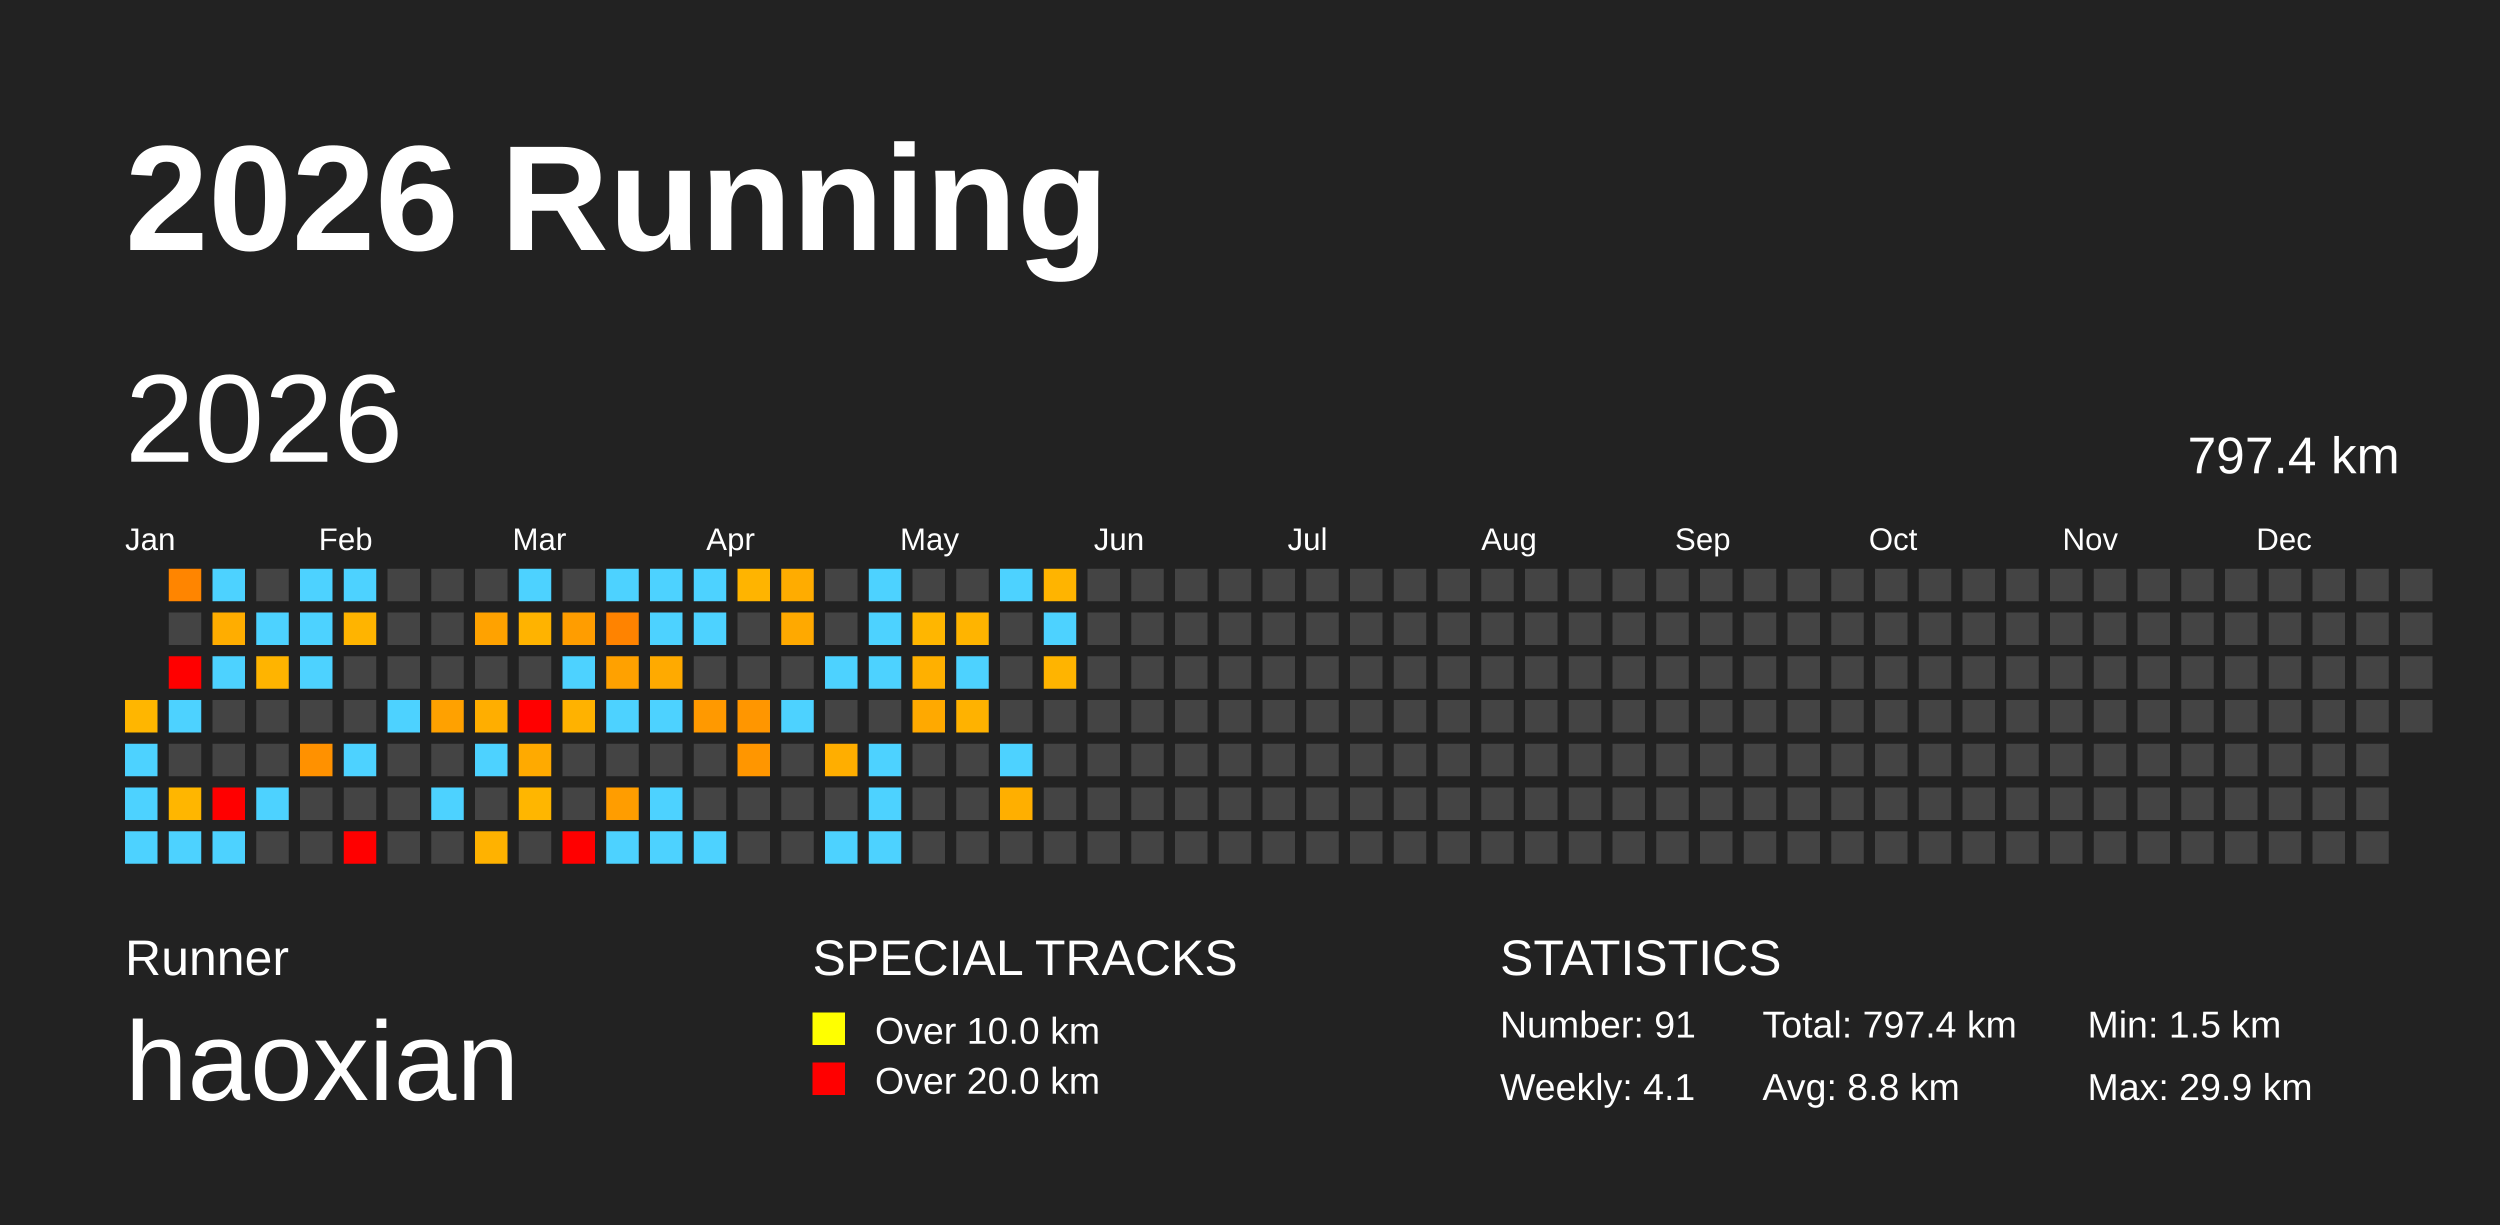
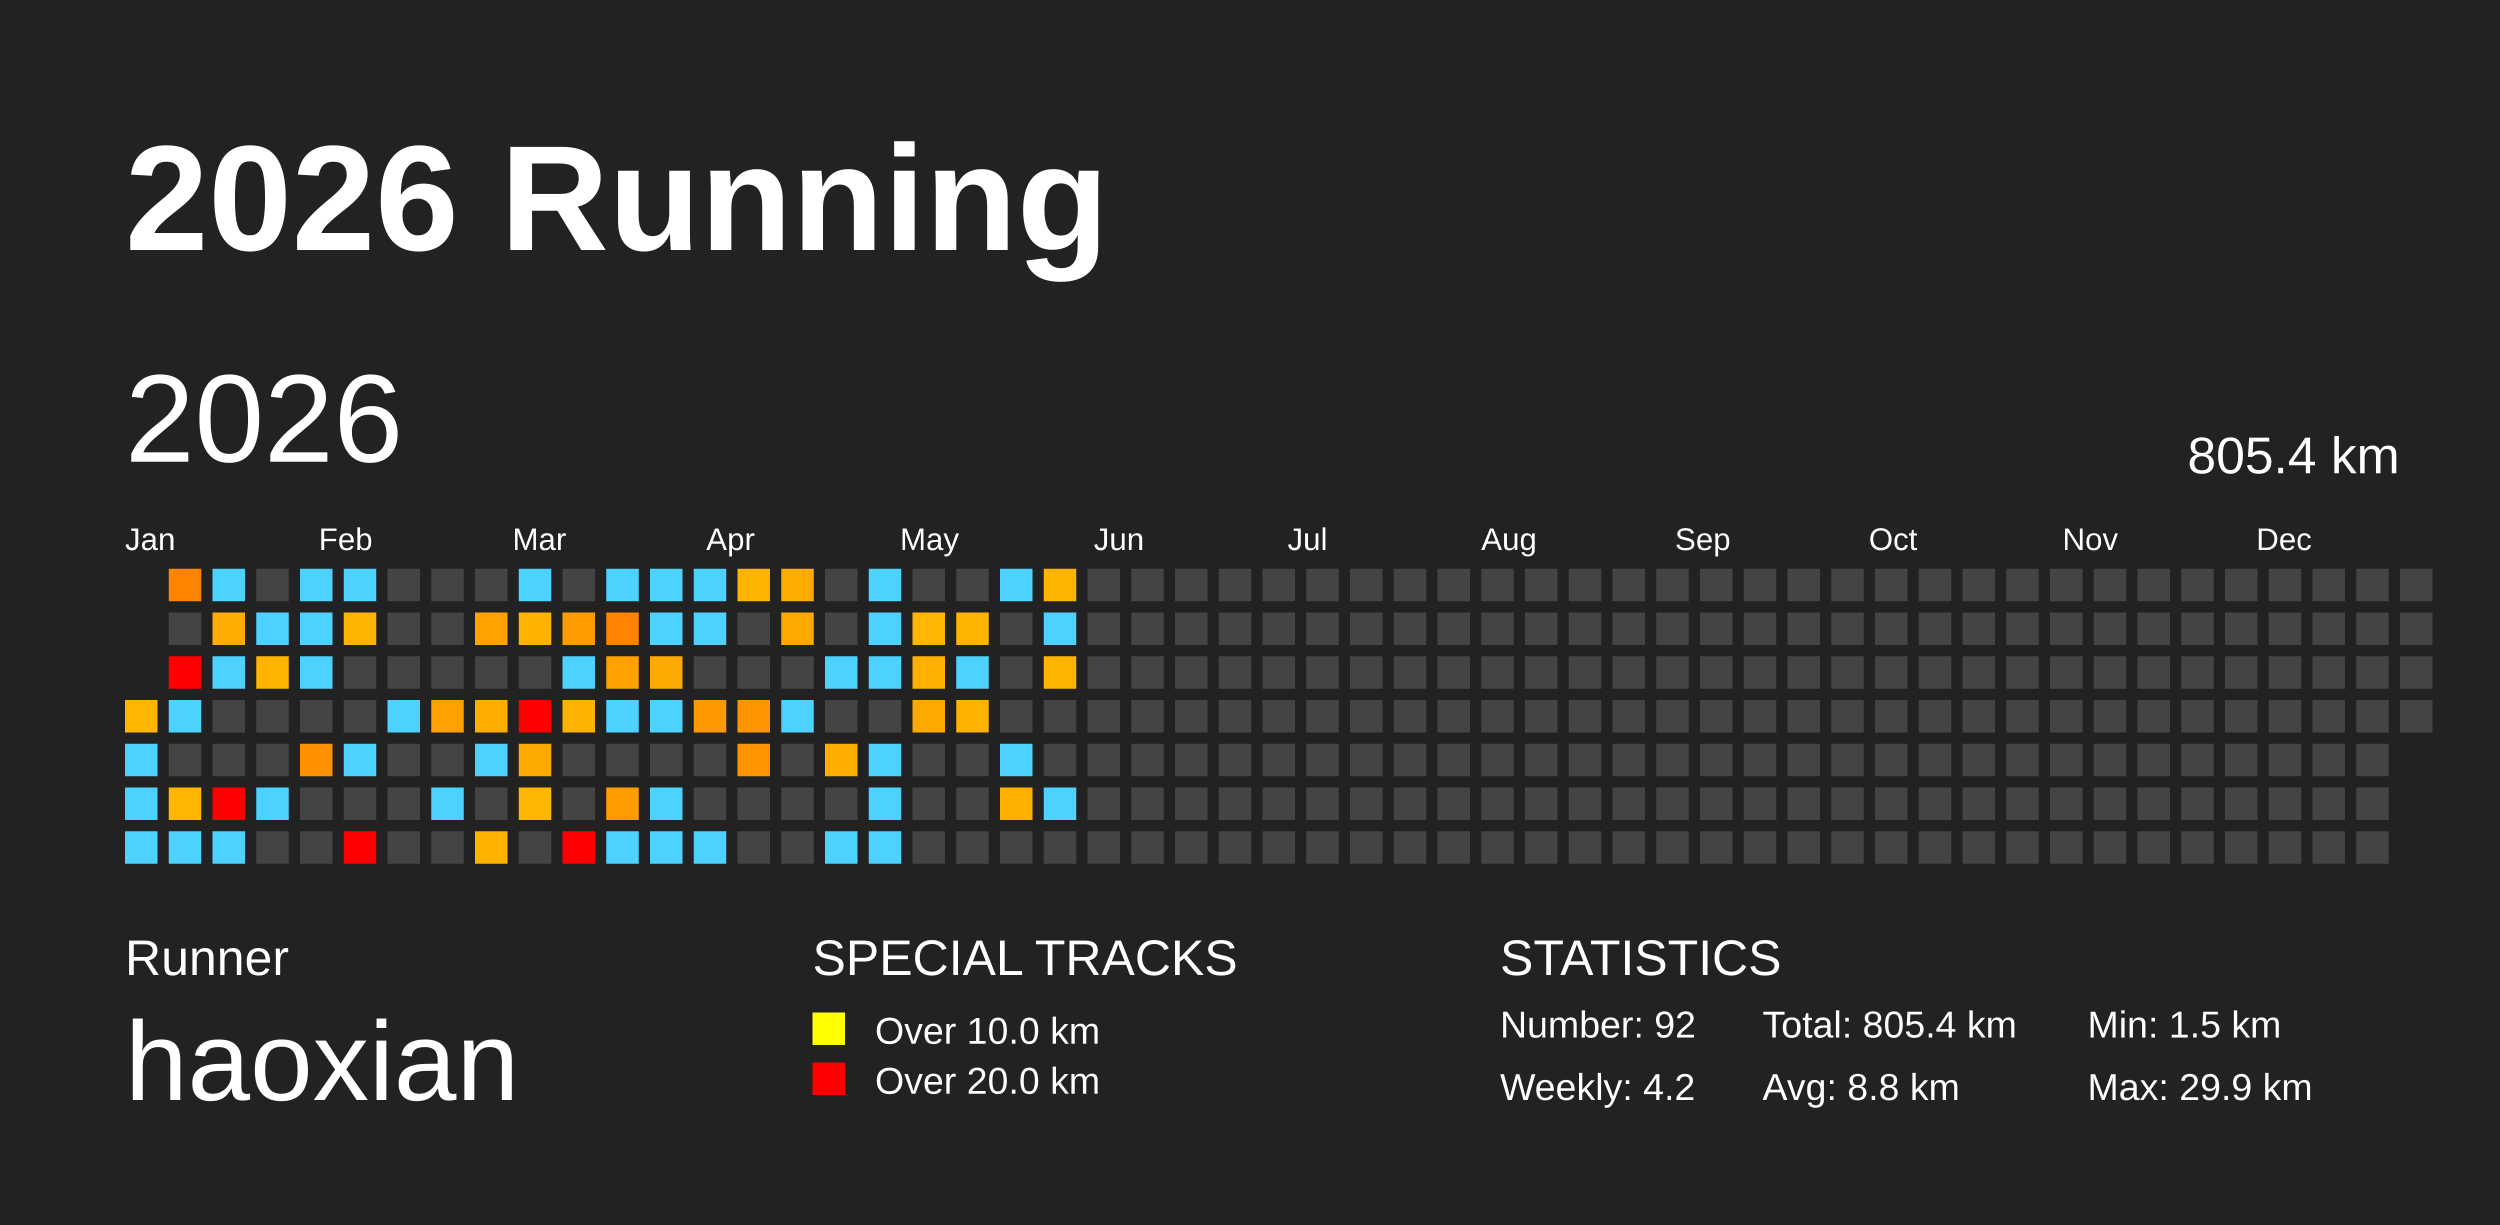
<svg xmlns="http://www.w3.org/2000/svg" baseProfile="full" height="98mm" version="1.1" viewBox="0,0,200,98" width="200mm">
  <defs />
  <rect fill="#222222" height="98" width="200" x="0" y="0" />
  <text fill="#FFFFFF" style="font-size:12px; font-family:Arial; font-weight:bold;" x="10" y="20">2026 Running</text>
  <text fill="#FFFFFF" style="font-size:4px; font-family:Arial" x="10" y="78">Runner</text>
  <text fill="#FFFFFF" style="font-size:9px; font-family:Arial" x="10" y="88">haoxian</text>
  <text fill="#FFFFFF" style="font-size:4px; font-family:Arial" x="65" y="78">SPECIAL TRACKS</text>
  <rect fill="yellow" height="2.6" width="2.6" x="65" y="81" />
  <text fill="#FFFFFF" style="font-size:3px; font-family:Arial" x="70" y="83.5">Over 10.0 km</text>
  <rect fill="red" height="2.6" width="2.6" x="65" y="85" />
  <text fill="#FFFFFF" style="font-size:3px; font-family:Arial" x="70" y="87.5">Over 20.0 km</text>
  <text fill="#FFFFFF" style="font-size:4px; font-family:Arial" x="120" y="78">STATISTICS</text>
-   <text fill="#FFFFFF" style="font-size:3px; font-family:Arial" x="120" y="83">Number: 91</text>
-   <text fill="#FFFFFF" style="font-size:3px; font-family:Arial" x="120" y="88">Weekly: 4.1</text>
-   <text fill="#FFFFFF" style="font-size:3px; font-family:Arial" x="141" y="83">Total: 797.4 km</text>
+   <text fill="#FFFFFF" style="font-size:3px; font-family:Arial" x="120" y="83">Number: 92</text>
+   <text fill="#FFFFFF" style="font-size:3px; font-family:Arial" x="120" y="88">Weekly: 4.2</text>
+   <text fill="#FFFFFF" style="font-size:3px; font-family:Arial" x="141" y="83">Total: 805.4 km</text>
  <text fill="#FFFFFF" style="font-size:3px; font-family:Arial" x="141" y="88">Avg: 8.8 km</text>
  <text fill="#FFFFFF" style="font-size:3px; font-family:Arial" x="167" y="83">Min: 1.5 km</text>
  <text fill="#FFFFFF" style="font-size:3px; font-family:Arial" x="167" y="88">Max: 29.9 km</text>
  <text dominant-baseline="hanging" fill="#FFFFFF" style="font-size:10.0px; font-family:Arial;" x="10" y="30">2026</text>
-   <text dominant-baseline="hanging" fill="#FFFFFF" style="font-size:4.125px; font-family:Arial;" x="175" y="35">797.4 km</text>
+   <text dominant-baseline="hanging" fill="#FFFFFF" style="font-size:4.125px; font-family:Arial;" x="175" y="35">805.4 km</text>
  <text fill="#FFFFFF" style="font-size:2.5px; font-family:Arial" x="10.0" y="44">Jan</text>
  <text fill="#FFFFFF" style="font-size:2.5px; font-family:Arial" x="25.5" y="44">Feb</text>
  <text fill="#FFFFFF" style="font-size:2.5px; font-family:Arial" x="41.0" y="44">Mar</text>
  <text fill="#FFFFFF" style="font-size:2.5px; font-family:Arial" x="56.5" y="44">Apr</text>
  <text fill="#FFFFFF" style="font-size:2.5px; font-family:Arial" x="72.0" y="44">May</text>
  <text fill="#FFFFFF" style="font-size:2.5px; font-family:Arial" x="87.5" y="44">Jun</text>
  <text fill="#FFFFFF" style="font-size:2.5px; font-family:Arial" x="103.0" y="44">Jul</text>
  <text fill="#FFFFFF" style="font-size:2.5px; font-family:Arial" x="118.5" y="44">Aug</text>
  <text fill="#FFFFFF" style="font-size:2.5px; font-family:Arial" x="134.0" y="44">Sep</text>
  <text fill="#FFFFFF" style="font-size:2.5px; font-family:Arial" x="149.5" y="44">Oct</text>
  <text fill="#FFFFFF" style="font-size:2.5px; font-family:Arial" x="165.0" y="44">Nov</text>
  <text fill="#FFFFFF" style="font-size:2.5px; font-family:Arial" x="180.5" y="44">Dec</text>
  <rect fill="#ffb600" height="2.6" width="2.6" x="10.0" y="56.0" />
  <rect fill="#4dd2ff" height="2.6" width="2.6" x="10.0" y="59.5" />
  <rect fill="#4dd2ff" height="2.6" width="2.6" x="10.0" y="63.0" />
  <rect fill="#4dd2ff" height="2.6" width="2.6" x="10.0" y="66.5" />
  <rect fill="#ff8500" height="2.6" width="2.6" x="13.5" y="45.5" />
  <rect fill="#444444" height="2.6" width="2.6" x="13.5" y="49.0" />
  <rect fill="red" height="2.6" width="2.6" x="13.5" y="52.5" />
  <rect fill="#4dd2ff" height="2.6" width="2.6" x="13.5" y="56.0" />
  <rect fill="#444444" height="2.6" width="2.6" x="13.5" y="59.5" />
  <rect fill="#ffb600" height="2.6" width="2.6" x="13.5" y="63.0" />
  <rect fill="#4dd2ff" height="2.6" width="2.6" x="13.5" y="66.5" />
  <rect fill="#4dd2ff" height="2.6" width="2.6" x="17.0" y="45.5" />
  <rect fill="#ffad00" height="2.6" width="2.6" x="17.0" y="49.0" />
  <rect fill="#4dd2ff" height="2.6" width="2.6" x="17.0" y="52.5" />
  <rect fill="#444444" height="2.6" width="2.6" x="17.0" y="56.0" />
  <rect fill="#444444" height="2.6" width="2.6" x="17.0" y="59.5" />
  <rect fill="red" height="2.6" width="2.6" x="17.0" y="63.0" />
  <rect fill="#4dd2ff" height="2.6" width="2.6" x="17.0" y="66.5" />
  <rect fill="#444444" height="2.6" width="2.6" x="20.5" y="45.5" />
  <rect fill="#4dd2ff" height="2.6" width="2.6" x="20.5" y="49.0" />
  <rect fill="#ffb400" height="2.6" width="2.6" x="20.5" y="52.5" />
  <rect fill="#444444" height="2.6" width="2.6" x="20.5" y="56.0" />
  <rect fill="#444444" height="2.6" width="2.6" x="20.5" y="59.5" />
  <rect fill="#4dd2ff" height="2.6" width="2.6" x="20.5" y="63.0" />
  <rect fill="#444444" height="2.6" width="2.6" x="20.5" y="66.5" />
  <rect fill="#4dd2ff" height="2.6" width="2.6" x="24.0" y="45.5" />
  <rect fill="#4dd2ff" height="2.6" width="2.6" x="24.0" y="49.0" />
  <rect fill="#4dd2ff" height="2.6" width="2.6" x="24.0" y="52.5" />
  <rect fill="#444444" height="2.6" width="2.6" x="24.0" y="56.0" />
  <rect fill="#ff9100" height="2.6" width="2.6" x="24.0" y="59.5" />
  <rect fill="#444444" height="2.6" width="2.6" x="24.0" y="63.0" />
  <rect fill="#444444" height="2.6" width="2.6" x="24.0" y="66.5" />
  <rect fill="#4dd2ff" height="2.6" width="2.6" x="27.5" y="45.5" />
  <rect fill="#ffb400" height="2.6" width="2.6" x="27.5" y="49.0" />
  <rect fill="#444444" height="2.6" width="2.6" x="27.5" y="52.5" />
  <rect fill="#444444" height="2.6" width="2.6" x="27.5" y="56.0" />
  <rect fill="#4dd2ff" height="2.6" width="2.6" x="27.5" y="59.5" />
  <rect fill="#444444" height="2.6" width="2.6" x="27.5" y="63.0" />
  <rect fill="red" height="2.6" width="2.6" x="27.5" y="66.5" />
  <rect fill="#444444" height="2.6" width="2.6" x="31.0" y="45.5" />
  <rect fill="#444444" height="2.6" width="2.6" x="31.0" y="49.0" />
  <rect fill="#444444" height="2.6" width="2.6" x="31.0" y="52.5" />
  <rect fill="#4dd2ff" height="2.6" width="2.6" x="31.0" y="56.0" />
  <rect fill="#444444" height="2.6" width="2.6" x="31.0" y="59.5" />
  <rect fill="#444444" height="2.6" width="2.6" x="31.0" y="63.0" />
  <rect fill="#444444" height="2.6" width="2.6" x="31.0" y="66.5" />
  <rect fill="#444444" height="2.6" width="2.6" x="34.5" y="45.5" />
  <rect fill="#444444" height="2.6" width="2.6" x="34.5" y="49.0" />
  <rect fill="#444444" height="2.6" width="2.6" x="34.5" y="52.5" />
  <rect fill="#ffa100" height="2.6" width="2.6" x="34.5" y="56.0" />
  <rect fill="#444444" height="2.6" width="2.6" x="34.5" y="59.5" />
  <rect fill="#4dd2ff" height="2.6" width="2.6" x="34.5" y="63.0" />
  <rect fill="#444444" height="2.6" width="2.6" x="34.5" y="66.5" />
  <rect fill="#444444" height="2.6" width="2.6" x="38.0" y="45.5" />
  <rect fill="#ffa200" height="2.6" width="2.6" x="38.0" y="49.0" />
  <rect fill="#444444" height="2.6" width="2.6" x="38.0" y="52.5" />
  <rect fill="#ffae00" height="2.6" width="2.6" x="38.0" y="56.0" />
  <rect fill="#4dd2ff" height="2.6" width="2.6" x="38.0" y="59.5" />
  <rect fill="#444444" height="2.6" width="2.6" x="38.0" y="63.0" />
  <rect fill="#ffb200" height="2.6" width="2.6" x="38.0" y="66.5" />
  <rect fill="#4dd2ff" height="2.6" width="2.6" x="41.5" y="45.5" />
  <rect fill="#ffb300" height="2.6" width="2.6" x="41.5" y="49.0" />
  <rect fill="#444444" height="2.6" width="2.6" x="41.5" y="52.5" />
  <rect fill="red" height="2.6" width="2.6" x="41.5" y="56.0" />
  <rect fill="#ffaa00" height="2.6" width="2.6" x="41.5" y="59.5" />
  <rect fill="#ffb600" height="2.6" width="2.6" x="41.5" y="63.0" />
  <rect fill="#444444" height="2.6" width="2.6" x="41.5" y="66.5" />
  <rect fill="#444444" height="2.6" width="2.6" x="45.0" y="45.5" />
  <rect fill="#ff9d00" height="2.6" width="2.6" x="45.0" y="49.0" />
  <rect fill="#4dd2ff" height="2.6" width="2.6" x="45.0" y="52.5" />
  <rect fill="#ffb200" height="2.6" width="2.6" x="45.0" y="56.0" />
  <rect fill="#444444" height="2.6" width="2.6" x="45.0" y="59.5" />
  <rect fill="#444444" height="2.6" width="2.6" x="45.0" y="63.0" />
  <rect fill="red" height="2.6" width="2.6" x="45.0" y="66.5" />
  <rect fill="#4dd2ff" height="2.6" width="2.6" x="48.5" y="45.5" />
  <rect fill="#ff8300" height="2.6" width="2.6" x="48.5" y="49.0" />
  <rect fill="#ffa100" height="2.6" width="2.6" x="48.5" y="52.5" />
  <rect fill="#4dd2ff" height="2.6" width="2.6" x="48.5" y="56.0" />
  <rect fill="#444444" height="2.6" width="2.6" x="48.5" y="59.5" />
  <rect fill="#ff9d00" height="2.6" width="2.6" x="48.5" y="63.0" />
  <rect fill="#4dd2ff" height="2.6" width="2.6" x="48.5" y="66.5" />
  <rect fill="#4dd2ff" height="2.6" width="2.6" x="52.0" y="45.5" />
  <rect fill="#4dd2ff" height="2.6" width="2.6" x="52.0" y="49.0" />
  <rect fill="#ffaa00" height="2.6" width="2.6" x="52.0" y="52.5" />
  <rect fill="#4dd2ff" height="2.6" width="2.6" x="52.0" y="56.0" />
  <rect fill="#444444" height="2.6" width="2.6" x="52.0" y="59.5" />
  <rect fill="#4dd2ff" height="2.6" width="2.6" x="52.0" y="63.0" />
  <rect fill="#4dd2ff" height="2.6" width="2.6" x="52.0" y="66.5" />
  <rect fill="#4dd2ff" height="2.6" width="2.6" x="55.5" y="45.5" />
  <rect fill="#4dd2ff" height="2.6" width="2.6" x="55.5" y="49.0" />
  <rect fill="#444444" height="2.6" width="2.6" x="55.5" y="52.5" />
  <rect fill="#ff9900" height="2.6" width="2.6" x="55.5" y="56.0" />
  <rect fill="#444444" height="2.6" width="2.6" x="55.5" y="59.5" />
  <rect fill="#444444" height="2.6" width="2.6" x="55.5" y="63.0" />
  <rect fill="#4dd2ff" height="2.6" width="2.6" x="55.5" y="66.5" />
  <rect fill="#ffb400" height="2.6" width="2.6" x="59.0" y="45.5" />
  <rect fill="#444444" height="2.6" width="2.6" x="59.0" y="49.0" />
  <rect fill="#444444" height="2.6" width="2.6" x="59.0" y="52.5" />
  <rect fill="#ff9600" height="2.6" width="2.6" x="59.0" y="56.0" />
  <rect fill="#ff9600" height="2.6" width="2.6" x="59.0" y="59.5" />
  <rect fill="#444444" height="2.6" width="2.6" x="59.0" y="63.0" />
  <rect fill="#444444" height="2.6" width="2.6" x="59.0" y="66.5" />
  <rect fill="#ffac00" height="2.6" width="2.6" x="62.5" y="45.5" />
  <rect fill="#ffa900" height="2.6" width="2.6" x="62.5" y="49.0" />
  <rect fill="#444444" height="2.6" width="2.6" x="62.5" y="52.5" />
  <rect fill="#4dd2ff" height="2.6" width="2.6" x="62.5" y="56.0" />
  <rect fill="#444444" height="2.6" width="2.6" x="62.5" y="59.5" />
  <rect fill="#444444" height="2.6" width="2.6" x="62.5" y="63.0" />
  <rect fill="#444444" height="2.6" width="2.6" x="62.5" y="66.5" />
  <rect fill="#444444" height="2.6" width="2.6" x="66.0" y="45.5" />
  <rect fill="#444444" height="2.6" width="2.6" x="66.0" y="49.0" />
  <rect fill="#4dd2ff" height="2.6" width="2.6" x="66.0" y="52.5" />
  <rect fill="#444444" height="2.6" width="2.6" x="66.0" y="56.0" />
  <rect fill="#ffae00" height="2.6" width="2.6" x="66.0" y="59.5" />
  <rect fill="#444444" height="2.6" width="2.6" x="66.0" y="63.0" />
  <rect fill="#4dd2ff" height="2.6" width="2.6" x="66.0" y="66.5" />
  <rect fill="#4dd2ff" height="2.6" width="2.6" x="69.5" y="45.5" />
  <rect fill="#4dd2ff" height="2.6" width="2.6" x="69.5" y="49.0" />
  <rect fill="#4dd2ff" height="2.6" width="2.6" x="69.5" y="52.5" />
  <rect fill="#444444" height="2.6" width="2.6" x="69.5" y="56.0" />
  <rect fill="#4dd2ff" height="2.6" width="2.6" x="69.5" y="59.5" />
  <rect fill="#4dd2ff" height="2.6" width="2.6" x="69.5" y="63.0" />
  <rect fill="#4dd2ff" height="2.6" width="2.6" x="69.5" y="66.5" />
  <rect fill="#444444" height="2.6" width="2.6" x="73.0" y="45.5" />
  <rect fill="#ffb600" height="2.6" width="2.6" x="73.0" y="49.0" />
  <rect fill="#ffb000" height="2.6" width="2.6" x="73.0" y="52.5" />
  <rect fill="#ffa900" height="2.6" width="2.6" x="73.0" y="56.0" />
  <rect fill="#444444" height="2.6" width="2.6" x="73.0" y="59.5" />
  <rect fill="#444444" height="2.6" width="2.6" x="73.0" y="63.0" />
  <rect fill="#444444" height="2.6" width="2.6" x="73.0" y="66.5" />
  <rect fill="#444444" height="2.6" width="2.6" x="76.5" y="45.5" />
  <rect fill="#ffb400" height="2.6" width="2.6" x="76.5" y="49.0" />
  <rect fill="#4dd2ff" height="2.6" width="2.6" x="76.5" y="52.5" />
  <rect fill="#ffb200" height="2.6" width="2.6" x="76.5" y="56.0" />
  <rect fill="#444444" height="2.6" width="2.6" x="76.5" y="59.5" />
  <rect fill="#444444" height="2.6" width="2.6" x="76.5" y="63.0" />
  <rect fill="#444444" height="2.6" width="2.6" x="76.5" y="66.5" />
  <rect fill="#4dd2ff" height="2.6" width="2.6" x="80.0" y="45.5" />
  <rect fill="#444444" height="2.6" width="2.6" x="80.0" y="49.0" />
  <rect fill="#444444" height="2.6" width="2.6" x="80.0" y="52.5" />
  <rect fill="#444444" height="2.6" width="2.6" x="80.0" y="56.0" />
  <rect fill="#4dd2ff" height="2.6" width="2.6" x="80.0" y="59.5" />
  <rect fill="#ffaf00" height="2.6" width="2.6" x="80.0" y="63.0" />
  <rect fill="#444444" height="2.6" width="2.6" x="80.0" y="66.5" />
  <rect fill="#ffb400" height="2.6" width="2.6" x="83.5" y="45.5" />
  <rect fill="#4dd2ff" height="2.6" width="2.6" x="83.5" y="49.0" />
  <rect fill="#ffb400" height="2.6" width="2.6" x="83.5" y="52.5" />
  <rect fill="#444444" height="2.6" width="2.6" x="83.5" y="56.0" />
  <rect fill="#444444" height="2.6" width="2.6" x="83.5" y="59.5" />
-   <rect fill="#444444" height="2.6" width="2.6" x="83.5" y="63.0" />
+   <rect fill="#4dd2ff" height="2.6" width="2.6" x="83.5" y="63.0" />
  <rect fill="#444444" height="2.6" width="2.6" x="83.5" y="66.5" />
  <rect fill="#444444" height="2.6" width="2.6" x="87.0" y="45.5" />
  <rect fill="#444444" height="2.6" width="2.6" x="87.0" y="49.0" />
  <rect fill="#444444" height="2.6" width="2.6" x="87.0" y="52.5" />
  <rect fill="#444444" height="2.6" width="2.6" x="87.0" y="56.0" />
  <rect fill="#444444" height="2.6" width="2.6" x="87.0" y="59.5" />
  <rect fill="#444444" height="2.6" width="2.6" x="87.0" y="63.0" />
  <rect fill="#444444" height="2.6" width="2.6" x="87.0" y="66.5" />
  <rect fill="#444444" height="2.6" width="2.6" x="90.5" y="45.5" />
  <rect fill="#444444" height="2.6" width="2.6" x="90.5" y="49.0" />
  <rect fill="#444444" height="2.6" width="2.6" x="90.5" y="52.5" />
  <rect fill="#444444" height="2.6" width="2.6" x="90.5" y="56.0" />
  <rect fill="#444444" height="2.6" width="2.6" x="90.5" y="59.5" />
  <rect fill="#444444" height="2.6" width="2.6" x="90.5" y="63.0" />
  <rect fill="#444444" height="2.6" width="2.6" x="90.5" y="66.5" />
  <rect fill="#444444" height="2.6" width="2.6" x="94.0" y="45.5" />
  <rect fill="#444444" height="2.6" width="2.6" x="94.0" y="49.0" />
  <rect fill="#444444" height="2.6" width="2.6" x="94.0" y="52.5" />
  <rect fill="#444444" height="2.6" width="2.6" x="94.0" y="56.0" />
  <rect fill="#444444" height="2.6" width="2.6" x="94.0" y="59.5" />
  <rect fill="#444444" height="2.6" width="2.6" x="94.0" y="63.0" />
  <rect fill="#444444" height="2.6" width="2.6" x="94.0" y="66.5" />
  <rect fill="#444444" height="2.6" width="2.6" x="97.5" y="45.5" />
  <rect fill="#444444" height="2.6" width="2.6" x="97.5" y="49.0" />
  <rect fill="#444444" height="2.6" width="2.6" x="97.5" y="52.5" />
  <rect fill="#444444" height="2.6" width="2.6" x="97.5" y="56.0" />
  <rect fill="#444444" height="2.6" width="2.6" x="97.5" y="59.5" />
  <rect fill="#444444" height="2.6" width="2.6" x="97.5" y="63.0" />
  <rect fill="#444444" height="2.6" width="2.6" x="97.5" y="66.5" />
  <rect fill="#444444" height="2.6" width="2.6" x="101.0" y="45.5" />
  <rect fill="#444444" height="2.6" width="2.6" x="101.0" y="49.0" />
  <rect fill="#444444" height="2.6" width="2.6" x="101.0" y="52.5" />
  <rect fill="#444444" height="2.6" width="2.6" x="101.0" y="56.0" />
  <rect fill="#444444" height="2.6" width="2.6" x="101.0" y="59.5" />
  <rect fill="#444444" height="2.6" width="2.6" x="101.0" y="63.0" />
  <rect fill="#444444" height="2.6" width="2.6" x="101.0" y="66.5" />
  <rect fill="#444444" height="2.6" width="2.6" x="104.5" y="45.5" />
  <rect fill="#444444" height="2.6" width="2.6" x="104.5" y="49.0" />
  <rect fill="#444444" height="2.6" width="2.6" x="104.5" y="52.5" />
  <rect fill="#444444" height="2.6" width="2.6" x="104.5" y="56.0" />
  <rect fill="#444444" height="2.6" width="2.6" x="104.5" y="59.5" />
  <rect fill="#444444" height="2.6" width="2.6" x="104.5" y="63.0" />
  <rect fill="#444444" height="2.6" width="2.6" x="104.5" y="66.5" />
  <rect fill="#444444" height="2.6" width="2.6" x="108.0" y="45.5" />
  <rect fill="#444444" height="2.6" width="2.6" x="108.0" y="49.0" />
  <rect fill="#444444" height="2.6" width="2.6" x="108.0" y="52.5" />
  <rect fill="#444444" height="2.6" width="2.6" x="108.0" y="56.0" />
  <rect fill="#444444" height="2.6" width="2.6" x="108.0" y="59.5" />
  <rect fill="#444444" height="2.6" width="2.6" x="108.0" y="63.0" />
  <rect fill="#444444" height="2.6" width="2.6" x="108.0" y="66.5" />
  <rect fill="#444444" height="2.6" width="2.6" x="111.5" y="45.5" />
  <rect fill="#444444" height="2.6" width="2.6" x="111.5" y="49.0" />
  <rect fill="#444444" height="2.6" width="2.6" x="111.5" y="52.5" />
  <rect fill="#444444" height="2.6" width="2.6" x="111.5" y="56.0" />
  <rect fill="#444444" height="2.6" width="2.6" x="111.5" y="59.5" />
  <rect fill="#444444" height="2.6" width="2.6" x="111.5" y="63.0" />
  <rect fill="#444444" height="2.6" width="2.6" x="111.5" y="66.5" />
  <rect fill="#444444" height="2.6" width="2.6" x="115.0" y="45.5" />
  <rect fill="#444444" height="2.6" width="2.6" x="115.0" y="49.0" />
  <rect fill="#444444" height="2.6" width="2.6" x="115.0" y="52.5" />
  <rect fill="#444444" height="2.6" width="2.6" x="115.0" y="56.0" />
  <rect fill="#444444" height="2.6" width="2.6" x="115.0" y="59.5" />
  <rect fill="#444444" height="2.6" width="2.6" x="115.0" y="63.0" />
  <rect fill="#444444" height="2.6" width="2.6" x="115.0" y="66.5" />
  <rect fill="#444444" height="2.6" width="2.6" x="118.5" y="45.5" />
  <rect fill="#444444" height="2.6" width="2.6" x="118.5" y="49.0" />
  <rect fill="#444444" height="2.6" width="2.6" x="118.5" y="52.5" />
  <rect fill="#444444" height="2.6" width="2.6" x="118.5" y="56.0" />
  <rect fill="#444444" height="2.6" width="2.6" x="118.5" y="59.5" />
  <rect fill="#444444" height="2.6" width="2.6" x="118.5" y="63.0" />
  <rect fill="#444444" height="2.6" width="2.6" x="118.5" y="66.5" />
  <rect fill="#444444" height="2.6" width="2.6" x="122.0" y="45.5" />
  <rect fill="#444444" height="2.6" width="2.6" x="122.0" y="49.0" />
  <rect fill="#444444" height="2.6" width="2.6" x="122.0" y="52.5" />
  <rect fill="#444444" height="2.6" width="2.6" x="122.0" y="56.0" />
  <rect fill="#444444" height="2.6" width="2.6" x="122.0" y="59.5" />
  <rect fill="#444444" height="2.6" width="2.6" x="122.0" y="63.0" />
  <rect fill="#444444" height="2.6" width="2.6" x="122.0" y="66.5" />
  <rect fill="#444444" height="2.6" width="2.6" x="125.5" y="45.5" />
  <rect fill="#444444" height="2.6" width="2.6" x="125.5" y="49.0" />
  <rect fill="#444444" height="2.6" width="2.6" x="125.5" y="52.5" />
  <rect fill="#444444" height="2.6" width="2.6" x="125.5" y="56.0" />
  <rect fill="#444444" height="2.6" width="2.6" x="125.5" y="59.5" />
  <rect fill="#444444" height="2.6" width="2.6" x="125.5" y="63.0" />
  <rect fill="#444444" height="2.6" width="2.6" x="125.5" y="66.5" />
  <rect fill="#444444" height="2.6" width="2.6" x="129.0" y="45.5" />
  <rect fill="#444444" height="2.6" width="2.6" x="129.0" y="49.0" />
  <rect fill="#444444" height="2.6" width="2.6" x="129.0" y="52.5" />
  <rect fill="#444444" height="2.6" width="2.6" x="129.0" y="56.0" />
  <rect fill="#444444" height="2.6" width="2.6" x="129.0" y="59.5" />
  <rect fill="#444444" height="2.6" width="2.6" x="129.0" y="63.0" />
  <rect fill="#444444" height="2.6" width="2.6" x="129.0" y="66.5" />
  <rect fill="#444444" height="2.6" width="2.6" x="132.5" y="45.5" />
  <rect fill="#444444" height="2.6" width="2.6" x="132.5" y="49.0" />
  <rect fill="#444444" height="2.6" width="2.6" x="132.5" y="52.5" />
  <rect fill="#444444" height="2.6" width="2.6" x="132.5" y="56.0" />
  <rect fill="#444444" height="2.6" width="2.6" x="132.5" y="59.5" />
  <rect fill="#444444" height="2.6" width="2.6" x="132.5" y="63.0" />
  <rect fill="#444444" height="2.6" width="2.6" x="132.5" y="66.5" />
  <rect fill="#444444" height="2.6" width="2.6" x="136.0" y="45.5" />
  <rect fill="#444444" height="2.6" width="2.6" x="136.0" y="49.0" />
  <rect fill="#444444" height="2.6" width="2.6" x="136.0" y="52.5" />
  <rect fill="#444444" height="2.6" width="2.6" x="136.0" y="56.0" />
  <rect fill="#444444" height="2.6" width="2.6" x="136.0" y="59.5" />
  <rect fill="#444444" height="2.6" width="2.6" x="136.0" y="63.0" />
  <rect fill="#444444" height="2.6" width="2.6" x="136.0" y="66.5" />
  <rect fill="#444444" height="2.6" width="2.6" x="139.5" y="45.5" />
  <rect fill="#444444" height="2.6" width="2.6" x="139.5" y="49.0" />
  <rect fill="#444444" height="2.6" width="2.6" x="139.5" y="52.5" />
  <rect fill="#444444" height="2.6" width="2.6" x="139.5" y="56.0" />
  <rect fill="#444444" height="2.6" width="2.6" x="139.5" y="59.5" />
  <rect fill="#444444" height="2.6" width="2.6" x="139.5" y="63.0" />
  <rect fill="#444444" height="2.6" width="2.6" x="139.5" y="66.5" />
  <rect fill="#444444" height="2.6" width="2.6" x="143.0" y="45.5" />
  <rect fill="#444444" height="2.6" width="2.6" x="143.0" y="49.0" />
  <rect fill="#444444" height="2.6" width="2.6" x="143.0" y="52.5" />
  <rect fill="#444444" height="2.6" width="2.6" x="143.0" y="56.0" />
  <rect fill="#444444" height="2.6" width="2.6" x="143.0" y="59.5" />
  <rect fill="#444444" height="2.6" width="2.6" x="143.0" y="63.0" />
  <rect fill="#444444" height="2.6" width="2.6" x="143.0" y="66.5" />
  <rect fill="#444444" height="2.6" width="2.6" x="146.5" y="45.5" />
  <rect fill="#444444" height="2.6" width="2.6" x="146.5" y="49.0" />
  <rect fill="#444444" height="2.6" width="2.6" x="146.5" y="52.5" />
  <rect fill="#444444" height="2.6" width="2.6" x="146.5" y="56.0" />
  <rect fill="#444444" height="2.6" width="2.6" x="146.5" y="59.5" />
  <rect fill="#444444" height="2.6" width="2.6" x="146.5" y="63.0" />
  <rect fill="#444444" height="2.6" width="2.6" x="146.5" y="66.5" />
  <rect fill="#444444" height="2.6" width="2.6" x="150.0" y="45.5" />
  <rect fill="#444444" height="2.6" width="2.6" x="150.0" y="49.0" />
  <rect fill="#444444" height="2.6" width="2.6" x="150.0" y="52.5" />
  <rect fill="#444444" height="2.6" width="2.6" x="150.0" y="56.0" />
  <rect fill="#444444" height="2.6" width="2.6" x="150.0" y="59.5" />
  <rect fill="#444444" height="2.6" width="2.6" x="150.0" y="63.0" />
  <rect fill="#444444" height="2.6" width="2.6" x="150.0" y="66.5" />
  <rect fill="#444444" height="2.6" width="2.6" x="153.5" y="45.5" />
  <rect fill="#444444" height="2.6" width="2.6" x="153.5" y="49.0" />
  <rect fill="#444444" height="2.6" width="2.6" x="153.5" y="52.5" />
  <rect fill="#444444" height="2.6" width="2.6" x="153.5" y="56.0" />
  <rect fill="#444444" height="2.6" width="2.6" x="153.5" y="59.5" />
  <rect fill="#444444" height="2.6" width="2.6" x="153.5" y="63.0" />
  <rect fill="#444444" height="2.6" width="2.6" x="153.5" y="66.5" />
  <rect fill="#444444" height="2.6" width="2.6" x="157.0" y="45.5" />
  <rect fill="#444444" height="2.6" width="2.6" x="157.0" y="49.0" />
  <rect fill="#444444" height="2.6" width="2.6" x="157.0" y="52.5" />
  <rect fill="#444444" height="2.6" width="2.6" x="157.0" y="56.0" />
  <rect fill="#444444" height="2.6" width="2.6" x="157.0" y="59.5" />
  <rect fill="#444444" height="2.6" width="2.6" x="157.0" y="63.0" />
  <rect fill="#444444" height="2.6" width="2.6" x="157.0" y="66.5" />
  <rect fill="#444444" height="2.6" width="2.6" x="160.5" y="45.5" />
  <rect fill="#444444" height="2.6" width="2.6" x="160.5" y="49.0" />
  <rect fill="#444444" height="2.6" width="2.6" x="160.5" y="52.5" />
  <rect fill="#444444" height="2.6" width="2.6" x="160.5" y="56.0" />
  <rect fill="#444444" height="2.6" width="2.6" x="160.5" y="59.5" />
  <rect fill="#444444" height="2.6" width="2.6" x="160.5" y="63.0" />
  <rect fill="#444444" height="2.6" width="2.6" x="160.5" y="66.5" />
  <rect fill="#444444" height="2.6" width="2.6" x="164.0" y="45.5" />
  <rect fill="#444444" height="2.6" width="2.6" x="164.0" y="49.0" />
  <rect fill="#444444" height="2.6" width="2.6" x="164.0" y="52.5" />
  <rect fill="#444444" height="2.6" width="2.6" x="164.0" y="56.0" />
  <rect fill="#444444" height="2.6" width="2.6" x="164.0" y="59.5" />
  <rect fill="#444444" height="2.6" width="2.6" x="164.0" y="63.0" />
  <rect fill="#444444" height="2.6" width="2.6" x="164.0" y="66.5" />
  <rect fill="#444444" height="2.6" width="2.6" x="167.5" y="45.5" />
  <rect fill="#444444" height="2.6" width="2.6" x="167.5" y="49.0" />
  <rect fill="#444444" height="2.6" width="2.6" x="167.5" y="52.5" />
  <rect fill="#444444" height="2.6" width="2.6" x="167.5" y="56.0" />
  <rect fill="#444444" height="2.6" width="2.6" x="167.5" y="59.5" />
  <rect fill="#444444" height="2.6" width="2.6" x="167.5" y="63.0" />
  <rect fill="#444444" height="2.6" width="2.6" x="167.5" y="66.5" />
  <rect fill="#444444" height="2.6" width="2.6" x="171.0" y="45.5" />
  <rect fill="#444444" height="2.6" width="2.6" x="171.0" y="49.0" />
  <rect fill="#444444" height="2.6" width="2.6" x="171.0" y="52.5" />
  <rect fill="#444444" height="2.6" width="2.6" x="171.0" y="56.0" />
  <rect fill="#444444" height="2.6" width="2.6" x="171.0" y="59.5" />
  <rect fill="#444444" height="2.6" width="2.6" x="171.0" y="63.0" />
  <rect fill="#444444" height="2.6" width="2.6" x="171.0" y="66.5" />
  <rect fill="#444444" height="2.6" width="2.6" x="174.5" y="45.5" />
  <rect fill="#444444" height="2.6" width="2.6" x="174.5" y="49.0" />
  <rect fill="#444444" height="2.6" width="2.6" x="174.5" y="52.5" />
  <rect fill="#444444" height="2.6" width="2.6" x="174.5" y="56.0" />
  <rect fill="#444444" height="2.6" width="2.6" x="174.5" y="59.5" />
  <rect fill="#444444" height="2.6" width="2.6" x="174.5" y="63.0" />
  <rect fill="#444444" height="2.6" width="2.6" x="174.5" y="66.5" />
  <rect fill="#444444" height="2.6" width="2.6" x="178.0" y="45.5" />
  <rect fill="#444444" height="2.6" width="2.6" x="178.0" y="49.0" />
  <rect fill="#444444" height="2.6" width="2.6" x="178.0" y="52.5" />
  <rect fill="#444444" height="2.6" width="2.6" x="178.0" y="56.0" />
  <rect fill="#444444" height="2.6" width="2.6" x="178.0" y="59.5" />
  <rect fill="#444444" height="2.6" width="2.6" x="178.0" y="63.0" />
  <rect fill="#444444" height="2.6" width="2.6" x="178.0" y="66.5" />
  <rect fill="#444444" height="2.6" width="2.6" x="181.5" y="45.5" />
  <rect fill="#444444" height="2.6" width="2.6" x="181.5" y="49.0" />
  <rect fill="#444444" height="2.6" width="2.6" x="181.5" y="52.5" />
  <rect fill="#444444" height="2.6" width="2.6" x="181.5" y="56.0" />
  <rect fill="#444444" height="2.6" width="2.6" x="181.5" y="59.5" />
  <rect fill="#444444" height="2.6" width="2.6" x="181.5" y="63.0" />
  <rect fill="#444444" height="2.6" width="2.6" x="181.5" y="66.5" />
  <rect fill="#444444" height="2.6" width="2.6" x="185.0" y="45.5" />
  <rect fill="#444444" height="2.6" width="2.6" x="185.0" y="49.0" />
  <rect fill="#444444" height="2.6" width="2.6" x="185.0" y="52.5" />
  <rect fill="#444444" height="2.6" width="2.6" x="185.0" y="56.0" />
  <rect fill="#444444" height="2.6" width="2.6" x="185.0" y="59.5" />
  <rect fill="#444444" height="2.6" width="2.6" x="185.0" y="63.0" />
  <rect fill="#444444" height="2.6" width="2.6" x="185.0" y="66.5" />
  <rect fill="#444444" height="2.6" width="2.6" x="188.5" y="45.5" />
  <rect fill="#444444" height="2.6" width="2.6" x="188.5" y="49.0" />
  <rect fill="#444444" height="2.6" width="2.6" x="188.5" y="52.5" />
  <rect fill="#444444" height="2.6" width="2.6" x="188.5" y="56.0" />
  <rect fill="#444444" height="2.6" width="2.6" x="188.5" y="59.5" />
  <rect fill="#444444" height="2.6" width="2.6" x="188.5" y="63.0" />
  <rect fill="#444444" height="2.6" width="2.6" x="188.5" y="66.5" />
  <rect fill="#444444" height="2.6" width="2.6" x="192.0" y="45.5" />
  <rect fill="#444444" height="2.6" width="2.6" x="192.0" y="49.0" />
  <rect fill="#444444" height="2.6" width="2.6" x="192.0" y="52.5" />
  <rect fill="#444444" height="2.6" width="2.6" x="192.0" y="56.0" />
</svg>
